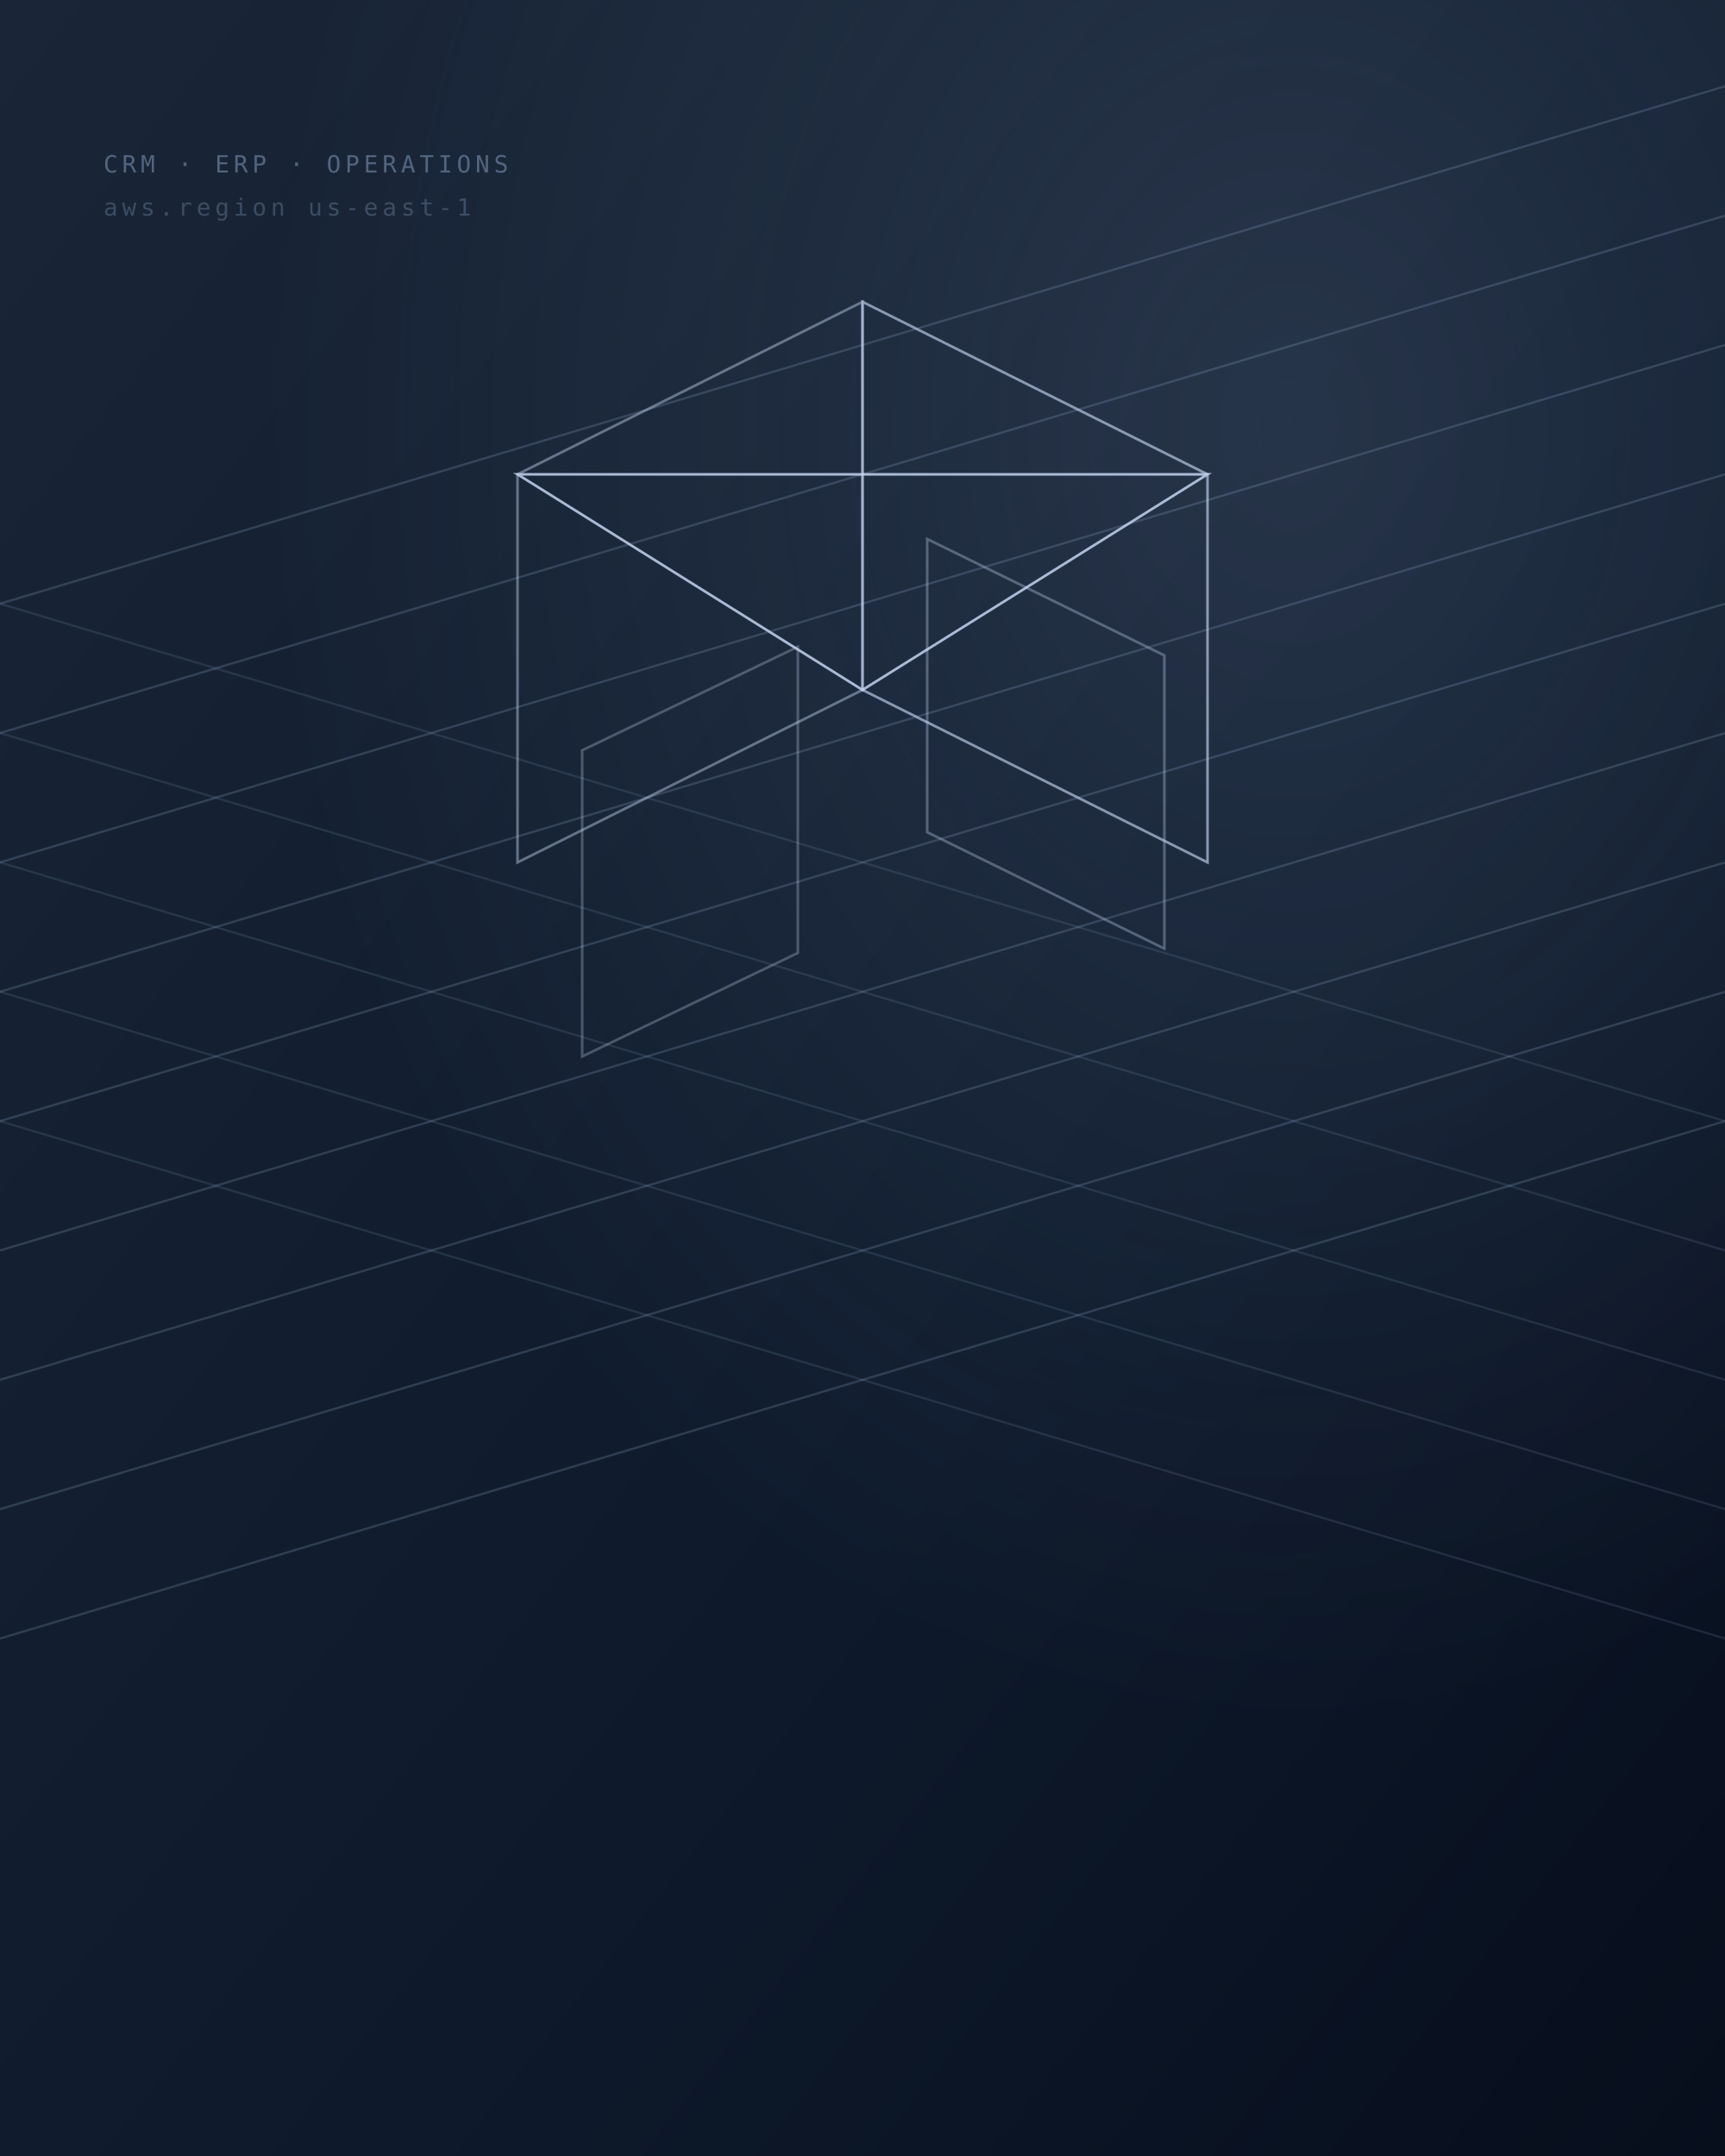
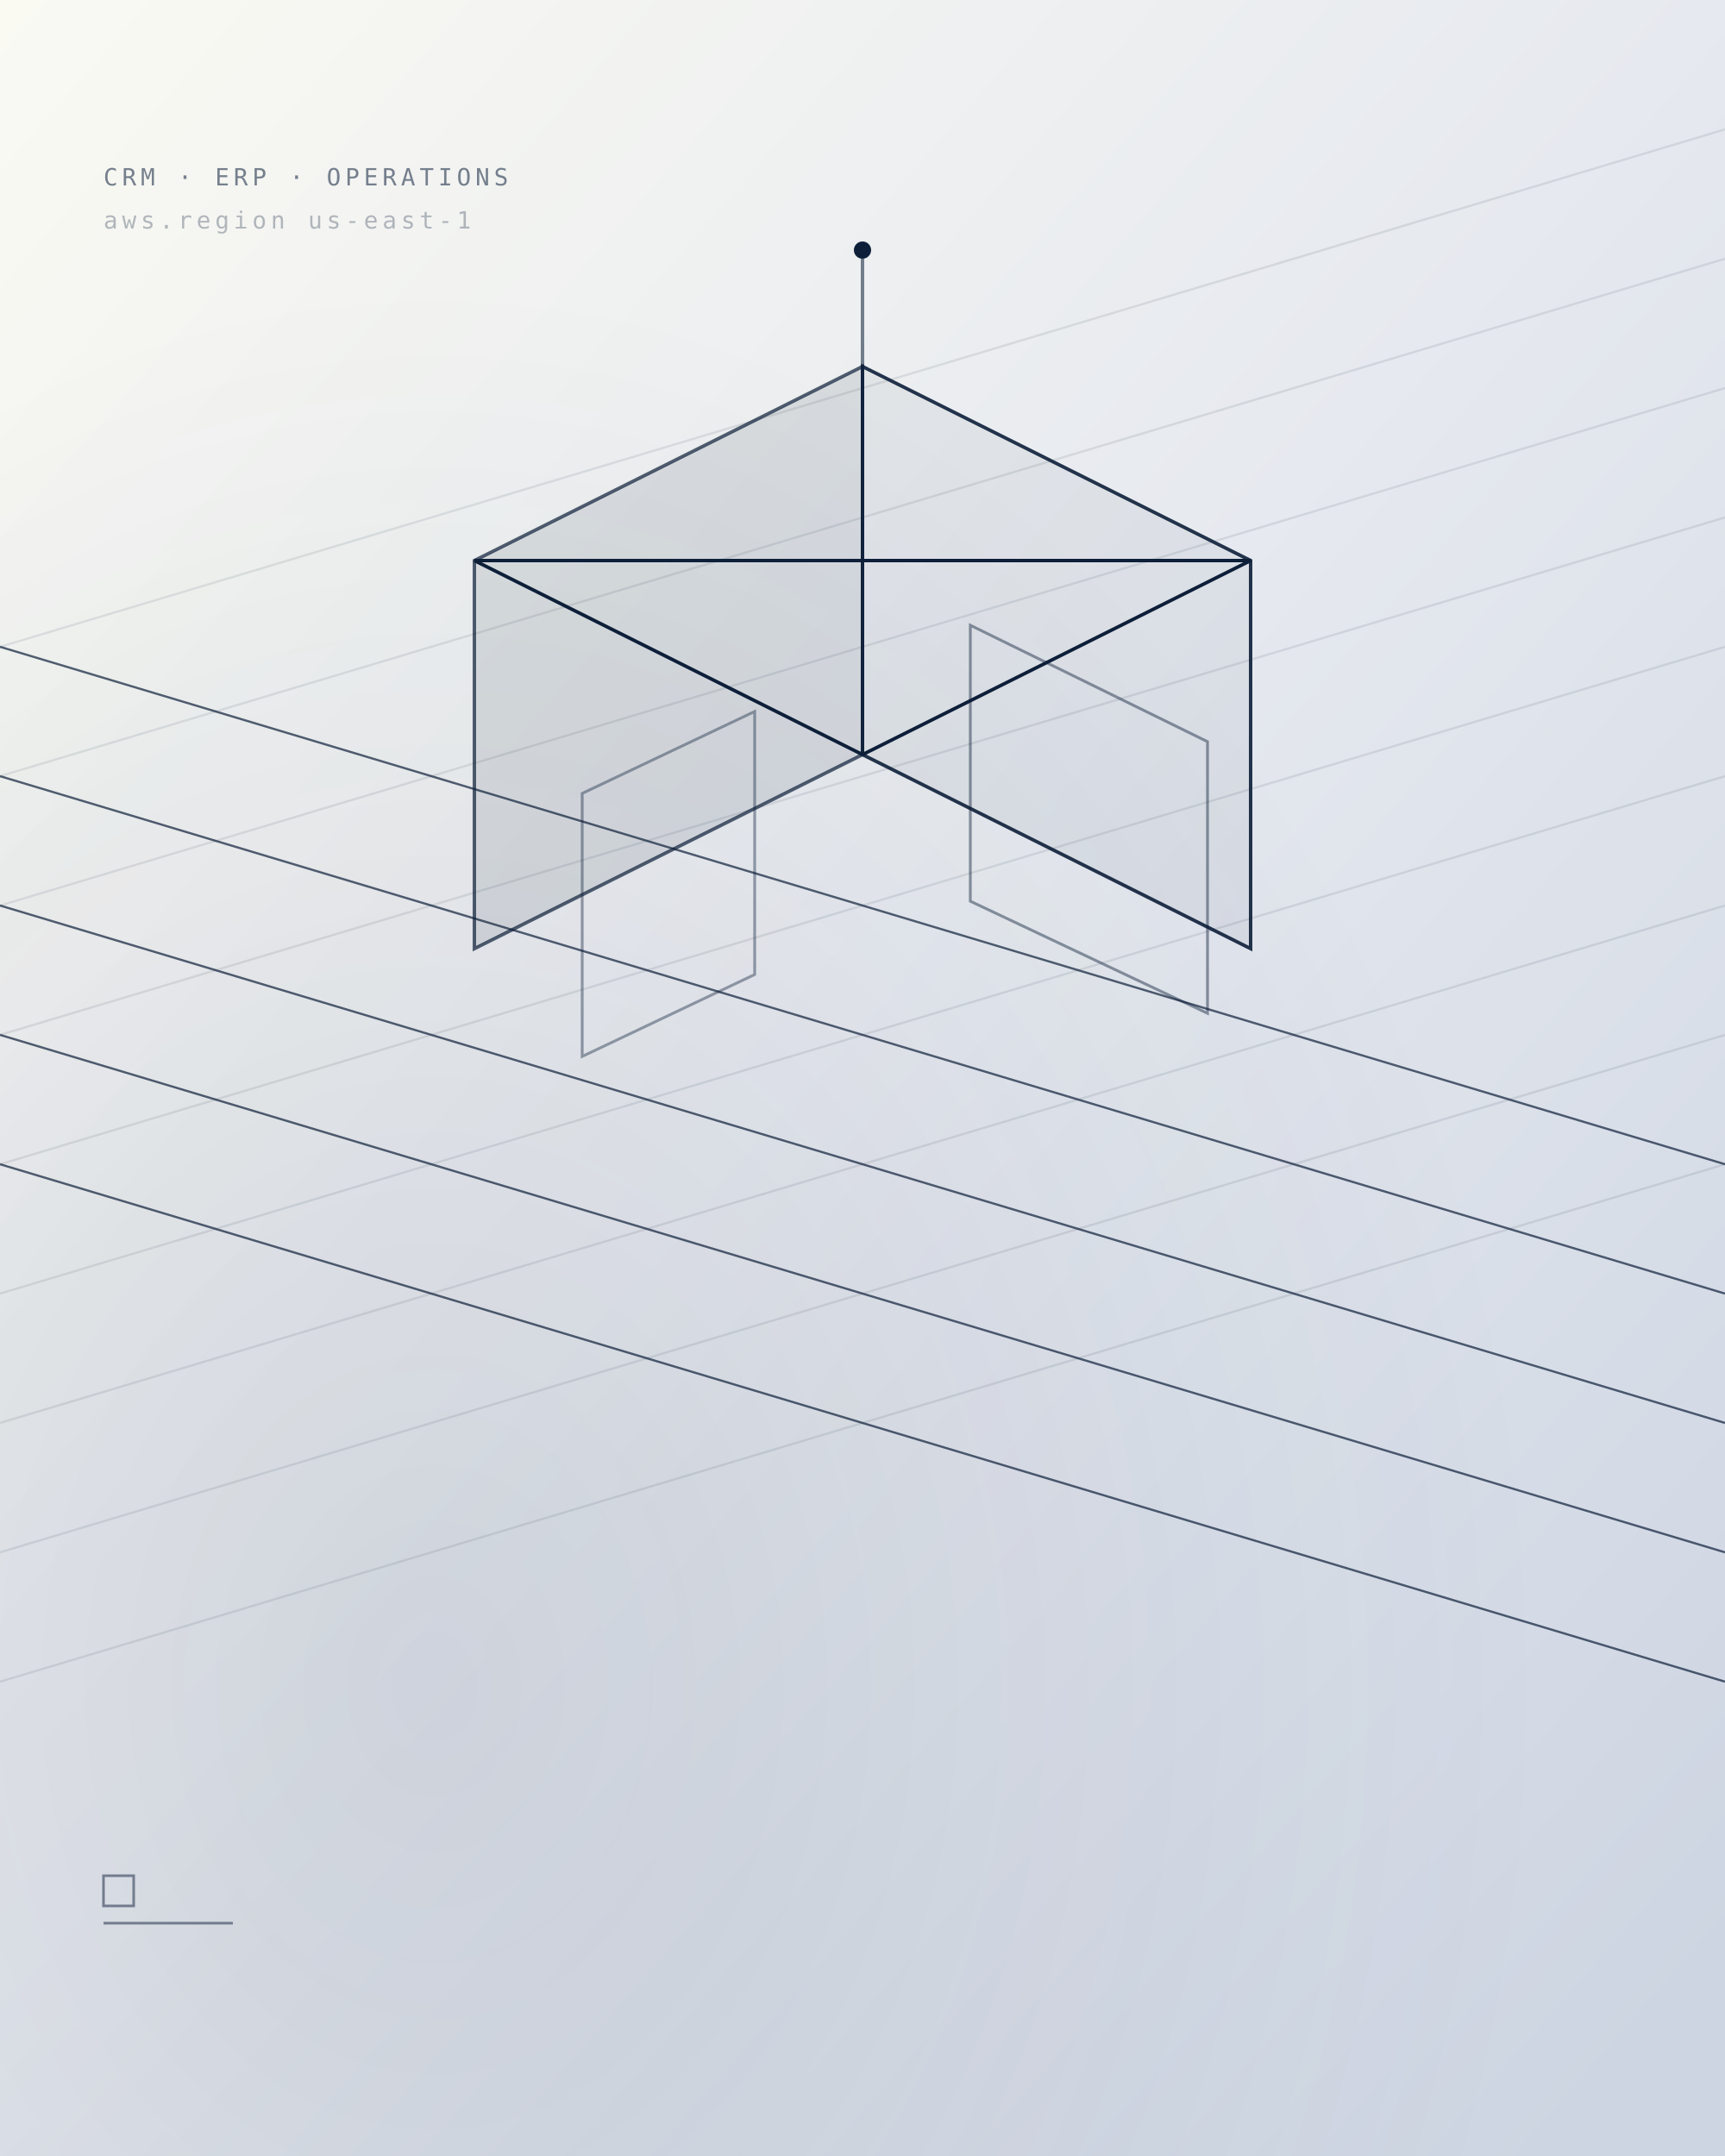
<svg xmlns="http://www.w3.org/2000/svg" viewBox="0 0 800 1000" preserveAspectRatio="xMidYMid slice">
  <defs>
-     <linearGradient id="bc-bg" x1="0" y1="0" x2="1" y2="1">
-       <stop offset="0" stop-color="#1a2638" />
-       <stop offset="0.6" stop-color="#0e1a2c" />
-       <stop offset="1" stop-color="#070e1c" />
+     <linearGradient id="bc-bg" x1="0" y1="0" x2="0.9" y2="1">
+       <stop offset="0" stop-color="#fafaf3" />
+       <stop offset="0.5" stop-color="#e6e9ef" />
+       <stop offset="1" stop-color="#cdd5e2" />
    </linearGradient>
-     <radialGradient id="bc-glow" cx="0.75" cy="0.2" r="0.6">
-       <stop offset="0" stop-color="#9ab2d6" stop-opacity="0.16" />
-       <stop offset="1" stop-color="#9ab2d6" stop-opacity="0" />
+     <radialGradient id="bc-glow" cx="0.25" cy="0.78" r="0.65">
+       <stop offset="0" stop-color="#0e1f3a" stop-opacity="0.10" />
+       <stop offset="1" stop-color="#0e1f3a" stop-opacity="0" />
    </radialGradient>
  </defs>
  <rect width="800" height="1000" fill="url(#bc-bg)" />
  <rect width="800" height="1000" fill="url(#bc-glow)" />
-   <g stroke="#9ab2d6" stroke-opacity="0.22" stroke-width="1" fill="none">
-     <g transform="translate(0 280)">
+   <g stroke="#0e1f3a" stroke-opacity="0.10" stroke-width="1" fill="none">
+     <g transform="translate(0 300)">
      <path d="M 0 0 L 800 -240" />
      <path d="M 0 60 L 800 -180" />
      <path d="M 0 120 L 800 -120" />
      <path d="M 0 180 L 800 -60" />
      <path d="M 0 240 L 800 0" />
      <path d="M 0 300 L 800 60" />
      <path d="M 0 360 L 800 120" />
      <path d="M 0 420 L 800 180" />
      <path d="M 0 480 L 800 240" />
-       <path d="M 0 0 L 800 240" stroke-opacity="0.14" />
-       <path d="M 0 60 L 800 300" stroke-opacity="0.14" />
-       <path d="M 0 120 L 800 360" stroke-opacity="0.14" />
-       <path d="M 0 180 L 800 420" stroke-opacity="0.14" />
-       <path d="M 0 240 L 800 480" stroke-opacity="0.14" />
+       <path d="M 0 0 L 800 240" stroke-opacity="0.7" />
+       <path d="M 0 60 L 800 300" stroke-opacity="0.7" />
+       <path d="M 0 120 L 800 360" stroke-opacity="0.7" />
+       <path d="M 0 180 L 800 420" stroke-opacity="0.7" />
+       <path d="M 0 240 L 800 480" stroke-opacity="0.7" />
    </g>
  </g>
-   <g fill="none" stroke="#c4d3ee" stroke-opacity="0.65" stroke-width="1.2">
-     <polygon points="400,140 560,220 560,400 400,320" />
-     <polygon points="400,140 240,220 240,400 400,320" stroke-opacity="0.45" />
-     <polygon points="240,220 400,320 560,220" stroke-opacity="0.85" />
-     <polygon points="430,250 540,304 540,440 430,386" stroke-opacity="0.35" />
-     <polygon points="370,300 270,348 270,490 370,442" stroke-opacity="0.3" />
+   <g fill="none" stroke="#0e1f3a" stroke-width="1.6">
+     <polygon points="400,170 580,260 580,440 400,350" stroke-opacity="0.9" />
+     <polygon points="400,170 220,260 220,440 400,350" stroke-opacity="0.7" />
+     <polygon points="220,260 400,350 580,260" stroke-opacity="1" />
+     <polygon points="400,170 580,260 580,440 400,350" fill="#0e1f3a" fill-opacity="0.05" stroke="none" />
+     <polygon points="400,170 220,260 220,440 400,350" fill="#0e1f3a" fill-opacity="0.10" stroke="none" />
+     <polygon points="450,290 560,344 560,470 450,418" stroke-opacity="0.45" stroke-width="1.3" />
+     <polygon points="350,330 270,368 270,490 350,452" stroke-opacity="0.4" stroke-width="1.3" />
+     <line x1="400" y1="170" x2="400" y2="120" stroke-opacity="0.55" />
+     <circle cx="400" cy="116" r="4" fill="#0e1f3a" stroke="none" />
  </g>
-   <g font-family="ui-monospace, 'Geist Mono', monospace" font-size="11" letter-spacing="2" fill="#9ab2d6" fill-opacity="0.45">
-     <text x="48" y="80">CRM · ERP · OPERATIONS</text>
-     <text x="48" y="100" fill-opacity="0.28">aws.region us-east-1</text>
+   <g font-family="ui-monospace, 'Geist Mono', monospace" font-size="11" letter-spacing="2" fill="#0e1f3a" fill-opacity="0.55">
+     <text x="48" y="86">CRM · ERP · OPERATIONS</text>
+     <text x="48" y="106" fill-opacity="0.3">aws.region us-east-1</text>
+   </g>
+   <g transform="translate(48 870)" fill="none" stroke="#0e1f3a" stroke-width="1.2" stroke-opacity="0.5">
+     <rect width="14" height="14" />
+     <line x1="0" y1="22" x2="60" y2="22" />
  </g>
</svg>
